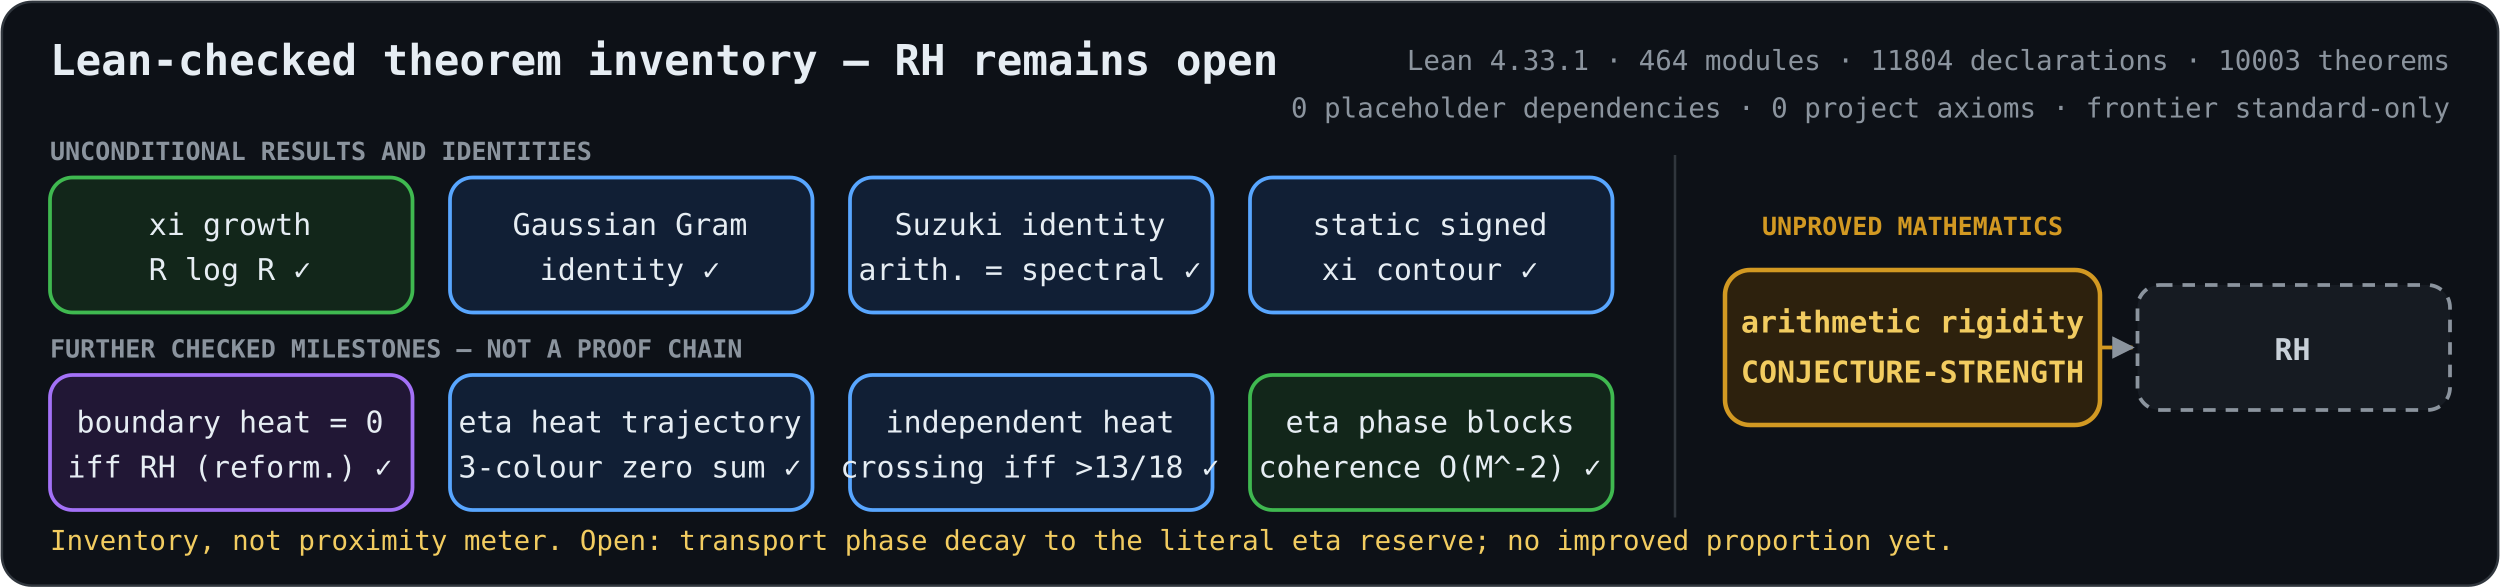
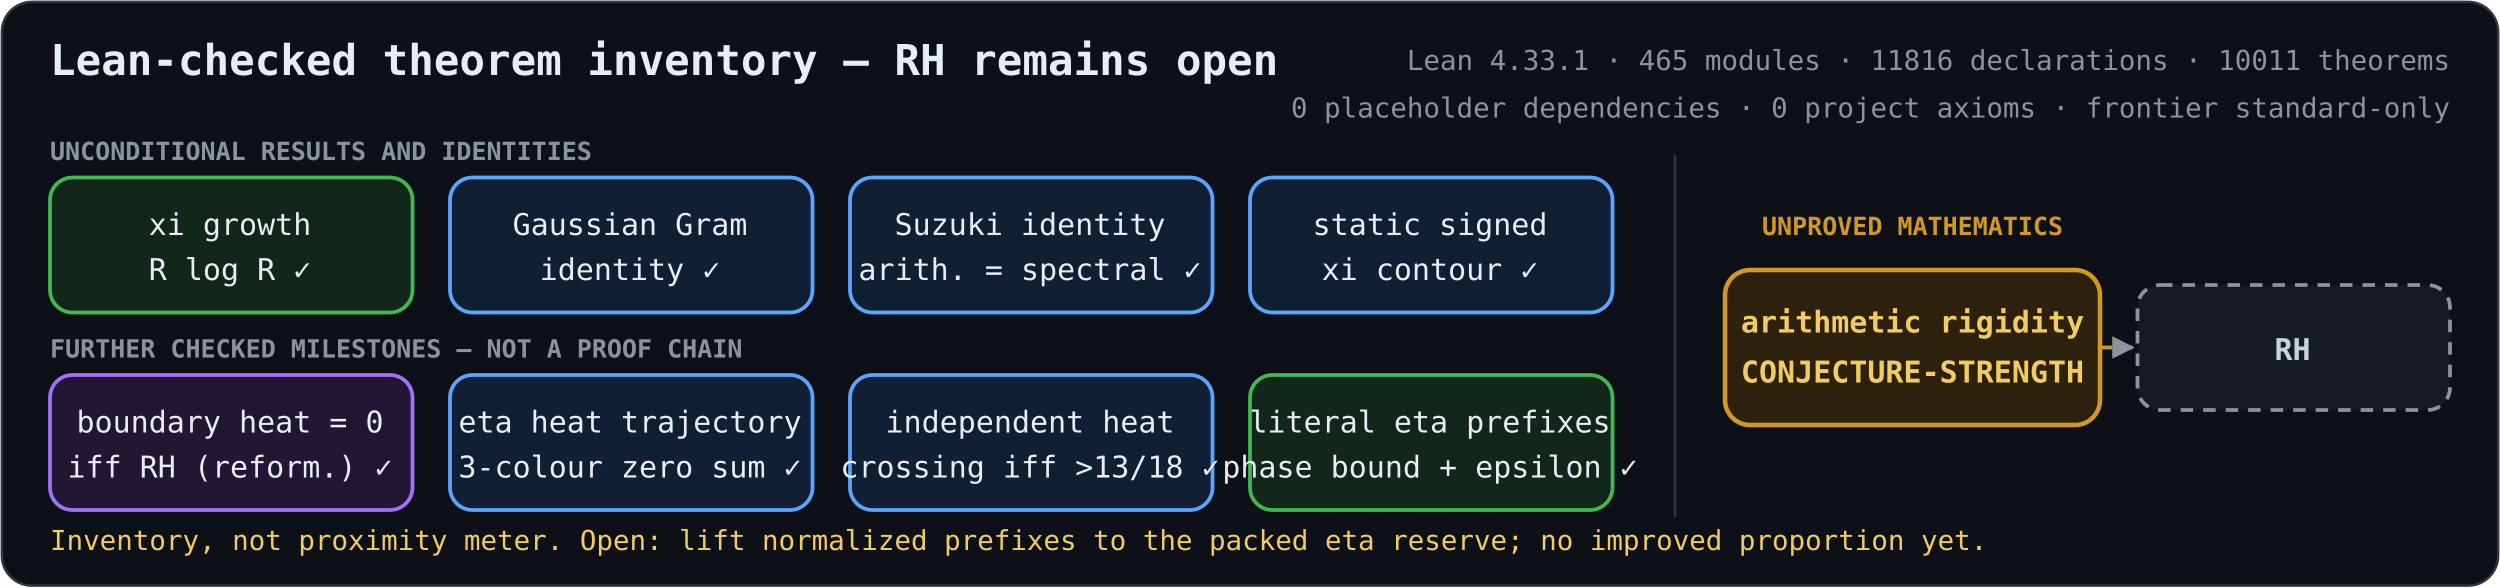
<svg xmlns="http://www.w3.org/2000/svg" role="img" aria-labelledby="title description" viewBox="0 0 1000 235">
  <defs>
    <marker id="arrow" viewBox="0 0 10 10" refX="9" refY="5" markerWidth="6" markerHeight="6" orient="auto-start-reverse">
      <path d="M 0 0 L 10 5 L 0 10 z" fill="#8b949e" />
    </marker>
    <style>
      .bg { fill: #0d1117; stroke: #30363d; }
      text { fill: #e6edf3; font-family: ui-monospace, SFMono-Regular, Menlo, Consolas, monospace; font-size: 12px; text-anchor: middle; }
      .heading { font-size: 17px; font-weight: 700; text-anchor: start; }
      .metrics { fill: #8b949e; font-size: 11px; text-anchor: end; }
      .proved rect { fill: #12261a; stroke: #3fb950; stroke-width: 1.5; }
      .proved.equivalence rect { fill: #211735; stroke: #a371f7; }
      .proved.bridge rect { fill: #111f35; stroke: #58a6ff; }
      .proved.reduction rect { fill: #102a2c; stroke: #39c5cf; }
      .open rect { fill: #2d210d; stroke: #d29922; stroke-width: 1.8; }
      .goal rect { fill: #161b22; stroke: #8b949e; stroke-width: 1.5; stroke-dasharray: 5 4; }
      .open text { fill: #f2cc60; font-weight: 700; }
      .goal text { fill: #c9d1d9; font-weight: 700; }
      .open-edge { fill: none; stroke: #d29922; stroke-width: 1.5; stroke-dasharray: 5 4; marker-end: url(#arrow); }
      .section { fill: #8b949e; font-size: 10px; font-weight: 700; text-anchor: start; }
      .gap-label { fill: #d29922; font-size: 10px; font-weight: 700; }
      .frontier { fill: #f2cc60; font-size: 11px; text-anchor: start; }
    </style>
  </defs>
  <rect class="bg" x="0.75" y="0.75" width="998.5" height="233.5" rx="12" />
  <text class="heading" x="20" y="30">Lean-checked theorem inventory — RH remains open</text>
-   <text class="metrics" x="980" y="28">Lean 4.33.1 · 464 modules · 11804 declarations · 10003 theorems</text>
+   <text class="metrics" x="980" y="28">Lean 4.33.1 · 465 modules · 11816 declarations · 10011 theorems</text>
  <text class="metrics" x="980" y="47">0 placeholder dependencies · 0 project axioms · frontier standard-only</text>
  <text class="section" x="20" y="64">UNCONDITIONAL RESULTS AND IDENTITIES</text>
  <text class="section" x="20" y="143">FURTHER CHECKED MILESTONES — NOT A PROOF CHAIN</text>
  <line x1="670" y1="62" x2="670" y2="207" stroke="#30363d" />
  <text class="gap-label" x="765" y="94">UNPROVED MATHEMATICS</text>
  <path class="open-edge" d="M840 139 H853" />
  <g class="proved unconditional">
    <rect x="20" y="71" width="145" height="54" rx="9" />
    <text x="92" y="94">xi growth</text>
    <text x="92" y="112">R log R  ✓</text>
  </g>
  <g class="proved bridge">
    <rect x="180" y="71" width="145" height="54" rx="9" />
    <text x="252" y="94">Gaussian Gram</text>
    <text x="252" y="112">identity  ✓</text>
  </g>
  <g class="proved bridge">
    <rect x="340" y="71" width="145" height="54" rx="9" />
    <text x="412" y="94">Suzuki identity</text>
    <text x="412" y="112">arith. = spectral  ✓</text>
  </g>
  <g class="proved bridge">
    <rect x="500" y="71" width="145" height="54" rx="9" />
    <text x="572" y="94">static signed</text>
    <text x="572" y="112">xi contour  ✓</text>
  </g>
  <g class="proved equivalence">
    <rect x="20" y="150" width="145" height="54" rx="9" />
    <text x="92" y="173">boundary heat = 0</text>
    <text x="92" y="191">iff RH (reform.)  ✓</text>
  </g>
  <g class="proved bridge">
    <rect x="180" y="150" width="145" height="54" rx="9" />
    <text x="252" y="173">eta heat trajectory</text>
    <text x="252" y="191">3-colour zero sum  ✓</text>
  </g>
  <g class="proved bridge">
    <rect x="340" y="150" width="145" height="54" rx="9" />
    <text x="412" y="173">independent heat</text>
    <text x="412" y="191">crossing iff &gt;13/18  ✓</text>
  </g>
  <g class="proved unconditional">
    <rect x="500" y="150" width="145" height="54" rx="9" />
-     <text x="572" y="173">eta phase blocks</text>
-     <text x="572" y="191">coherence O(M^-2)  ✓</text>
+     <text x="572" y="173">literal eta prefixes</text>
+     <text x="572" y="191">phase bound + epsilon  ✓</text>
  </g>
  <g class="open">
    <rect x="690" y="108" width="150" height="62" rx="10" />
    <text x="765" y="133">arithmetic rigidity</text>
    <text x="765" y="153">CONJECTURE-STRENGTH</text>
  </g>
  <g class="goal">
    <rect x="855" y="114" width="125" height="50" rx="9" />
    <text x="917" y="144">RH</text>
  </g>
-   <text class="frontier" x="20" y="220">Inventory, not proximity meter. Open: transport phase decay to the literal eta reserve; no improved proportion yet.</text>
+   <text class="frontier" x="20" y="220">Inventory, not proximity meter. Open: lift normalized prefixes to the packed eta reserve; no improved proportion yet.</text>
</svg>
